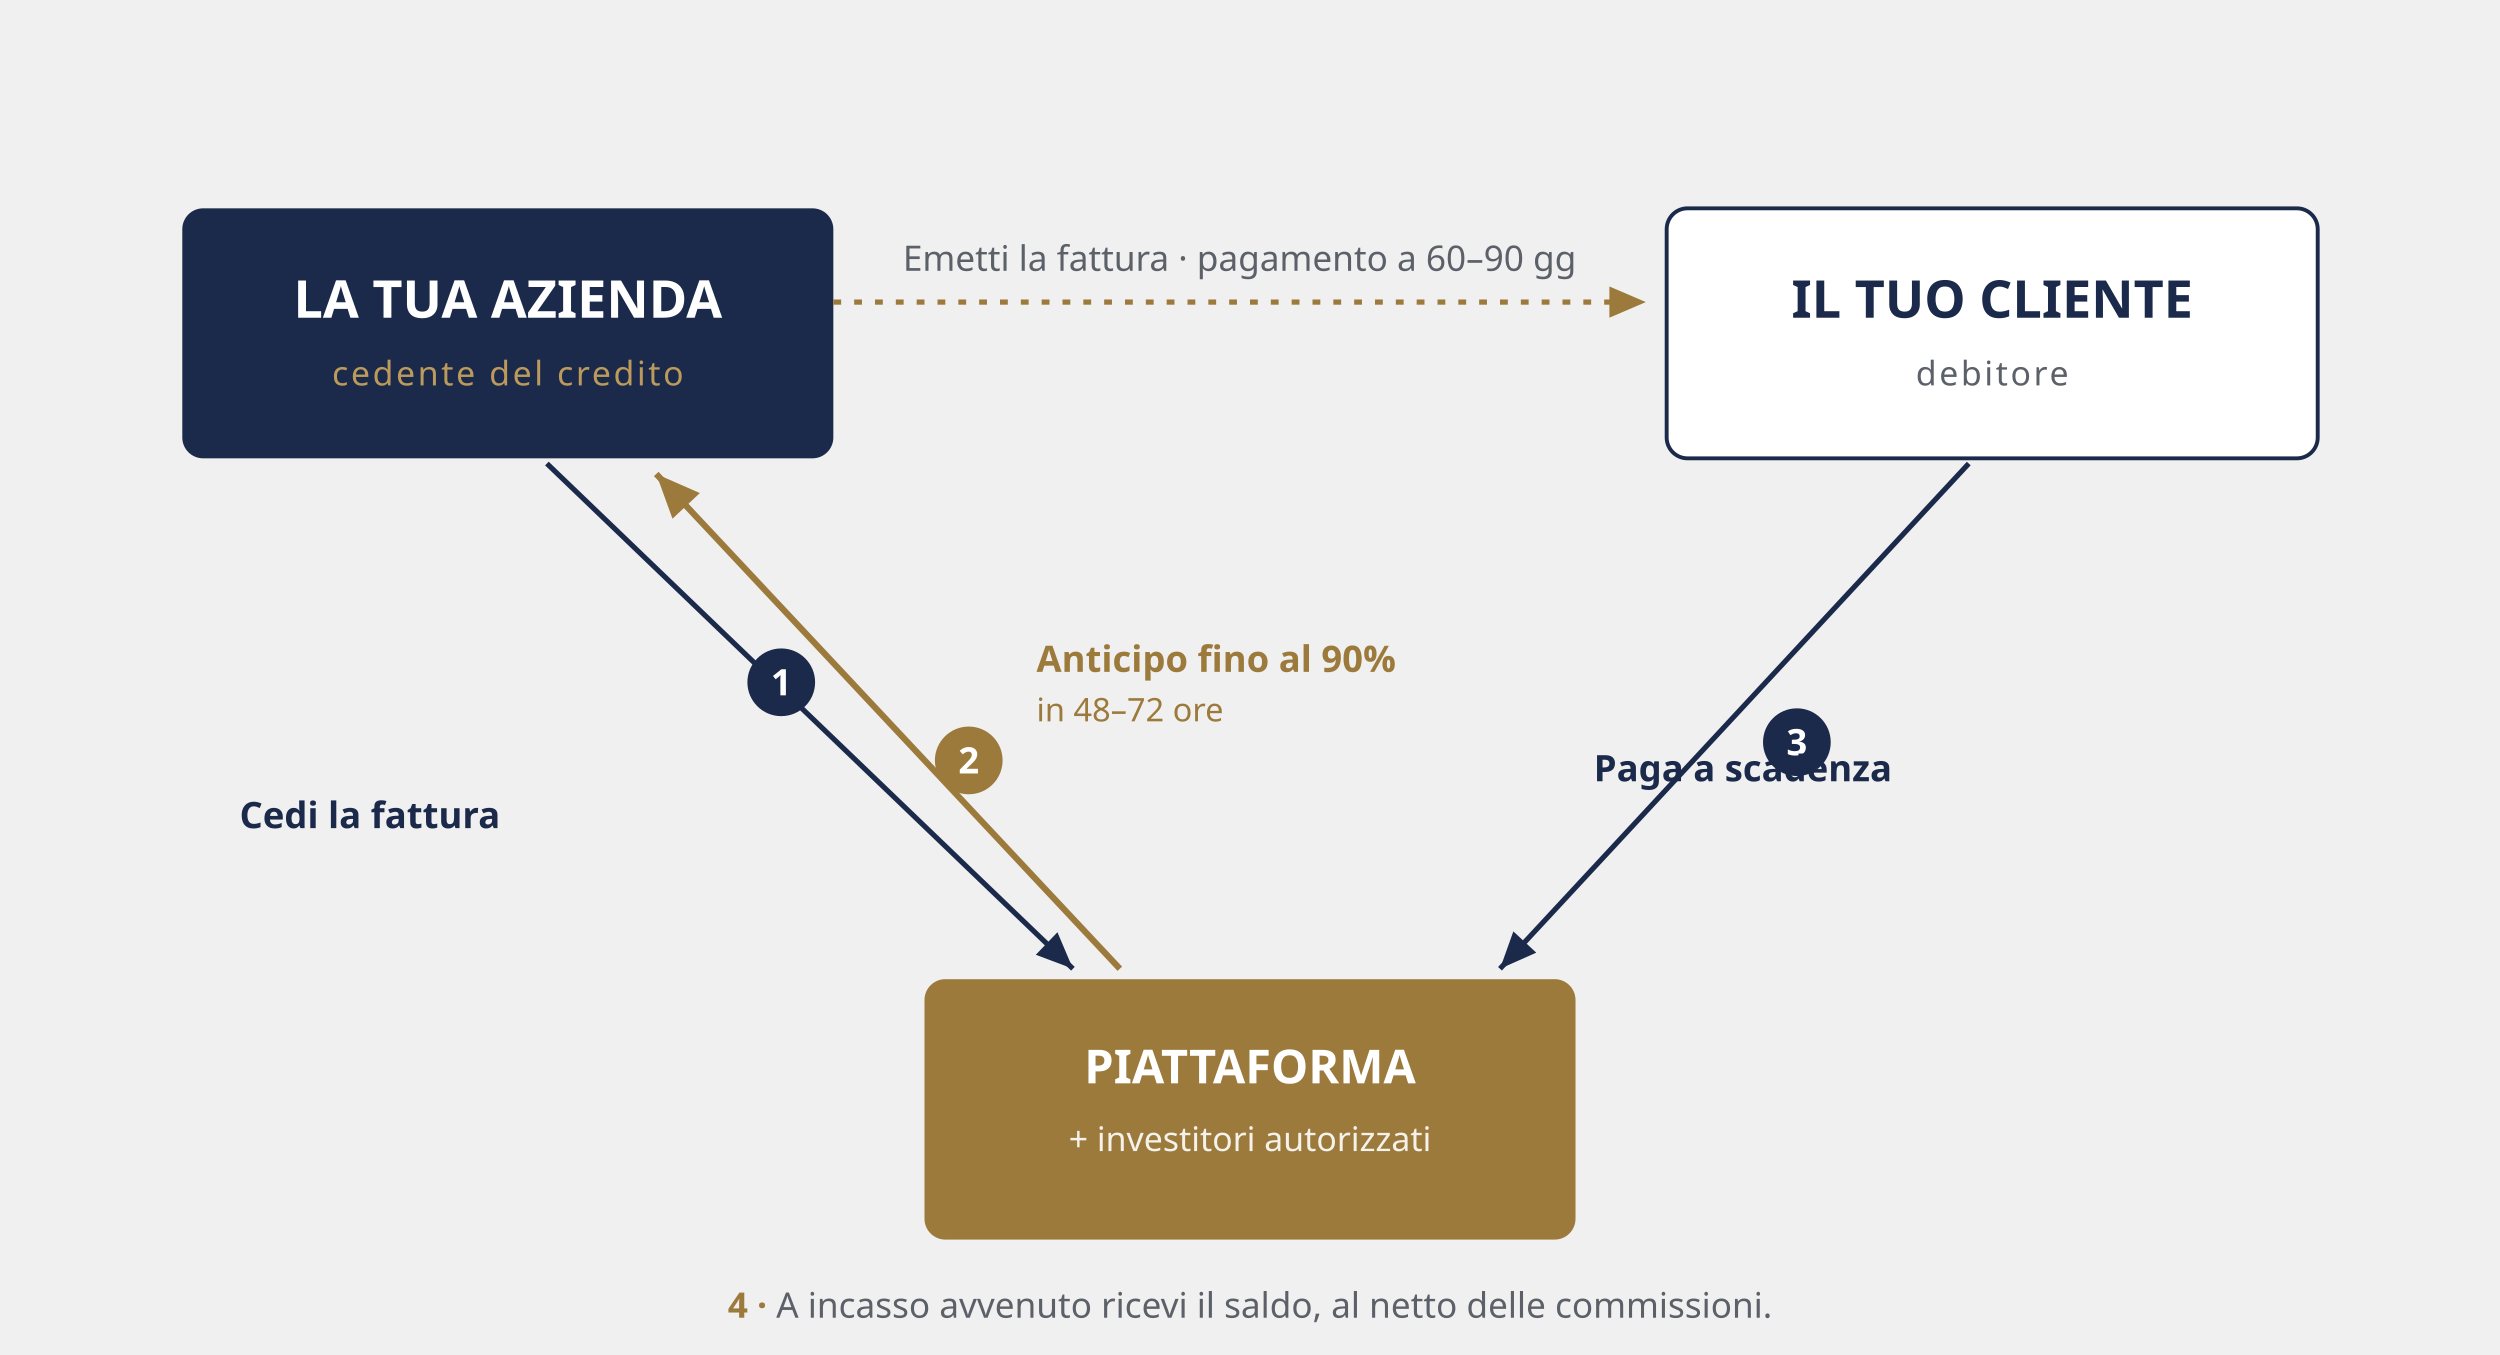
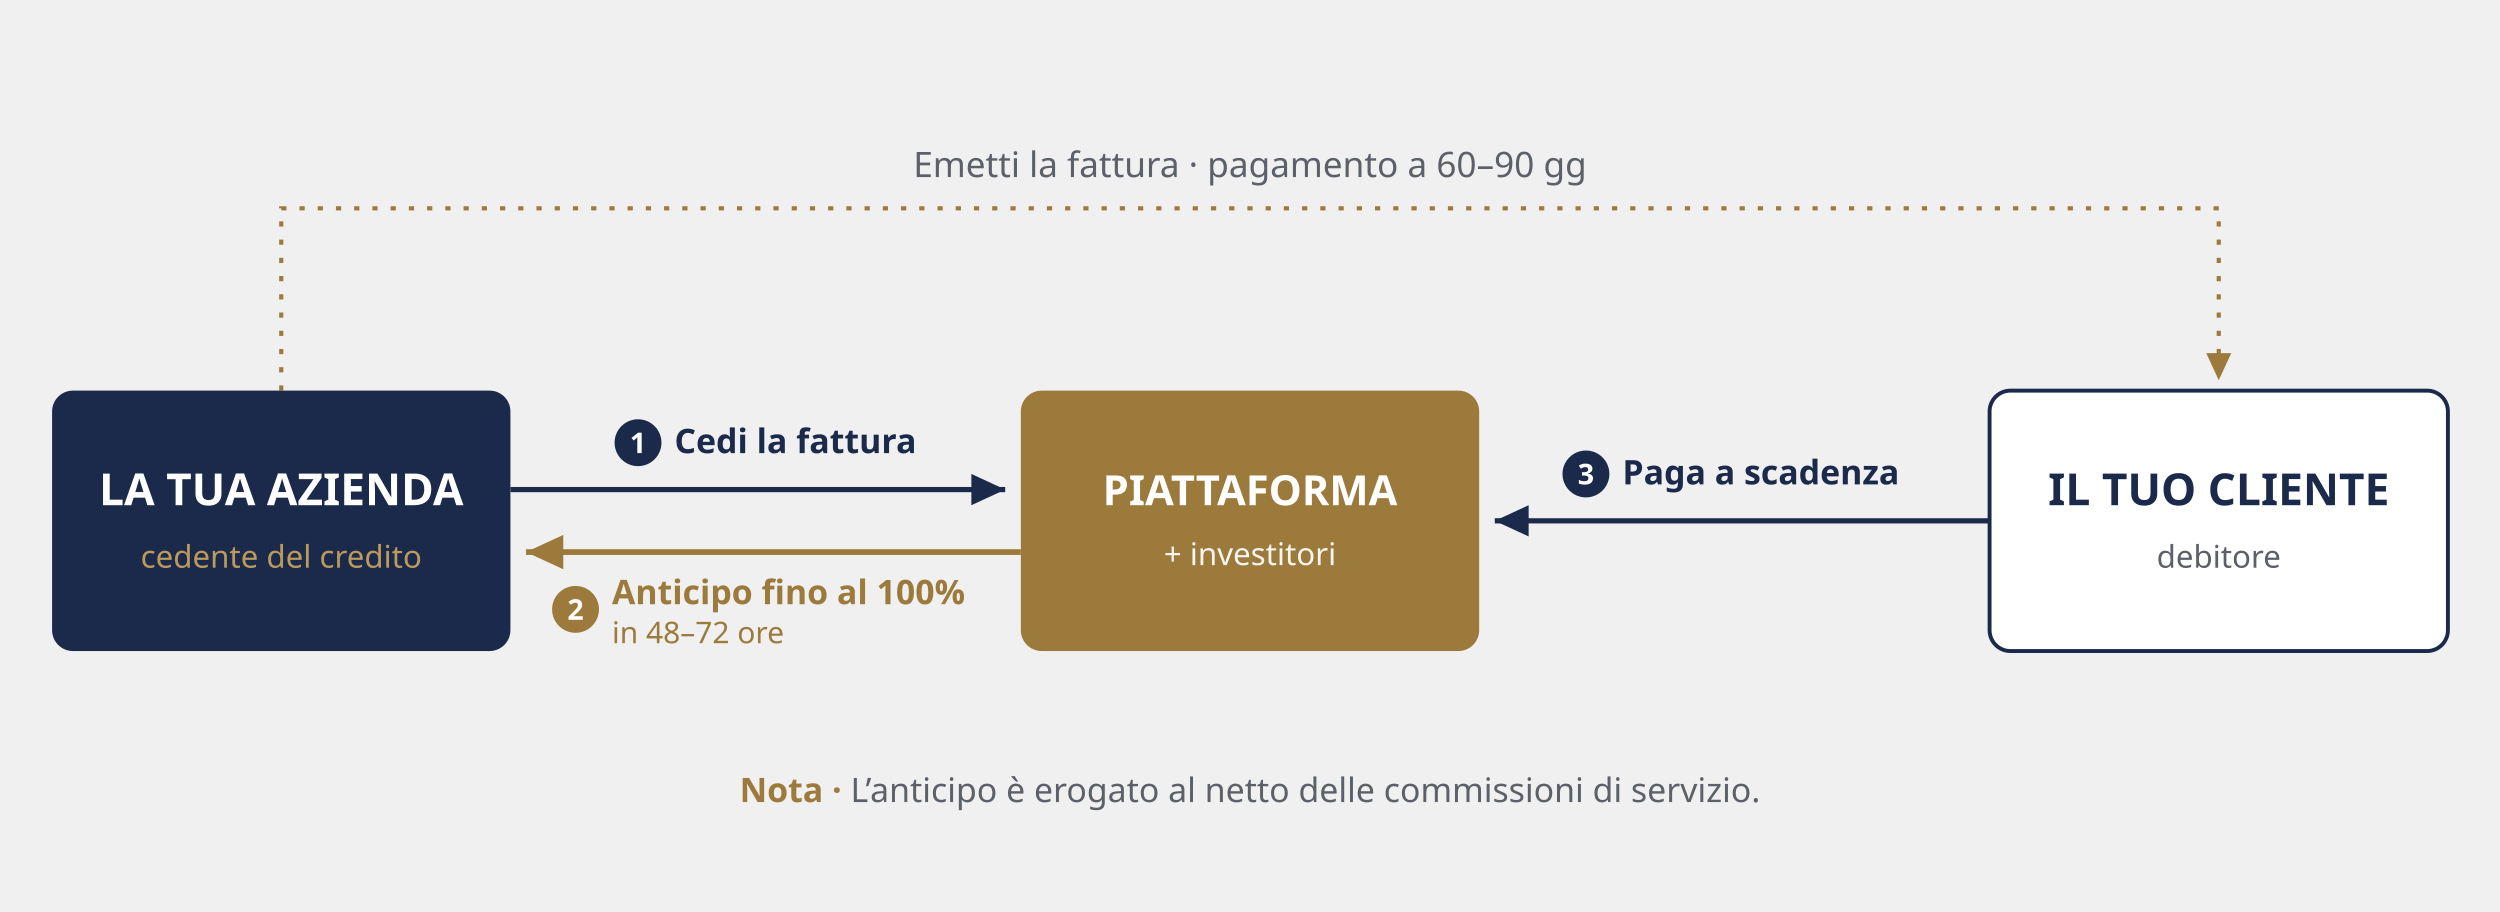
- <svg xmlns="http://www.w3.org/2000/svg" viewBox="0 0 960 520" font-family="'Hanken Grotesk',system-ui,sans-serif">
+ <svg xmlns="http://www.w3.org/2000/svg" viewBox="0 0 960 350" font-family="'Hanken Grotesk',system-ui,sans-serif">
  <defs>
-     <marker id="ah" markerWidth="10" markerHeight="10" refX="7" refY="3" orient="auto">
-       <path d="M0,0 L7,3 L0,6 Z" fill="#9C7A3C" />
+     <marker id="ah" markerWidth="9" markerHeight="9" refX="6.5" refY="3" orient="auto">
+       <path d="M0,0 L6.5,3 L0,6 Z" fill="#9C7A3C" />
    </marker>
-     <marker id="ahn" markerWidth="10" markerHeight="10" refX="7" refY="3" orient="auto">
-       <path d="M0,0 L7,3 L0,6 Z" fill="#1B2A4A" />
+     <marker id="ahn" markerWidth="9" markerHeight="9" refX="6.5" refY="3" orient="auto">
+       <path d="M0,0 L6.5,3 L0,6 Z" fill="#1B2A4A" />
    </marker>
  </defs>
-   <rect x="70" y="80" width="250" height="96" rx="8" fill="#1B2A4A" />
-   <text x="195" y="122" text-anchor="middle" fill="#fff" font-size="20" font-weight="700">LA TUA AZIENDA</text>
-   <text x="195" y="148" text-anchor="middle" fill="#BB9A5C" font-size="13" letter-spacing="1">cedente del credito</text>
-   <rect x="640" y="80" width="250" height="96" rx="8" fill="#fff" stroke="#1B2A4A" stroke-width="1.5" />
-   <text x="765" y="122" text-anchor="middle" fill="#1B2A4A" font-size="20" font-weight="700">IL TUO CLIENTE</text>
-   <text x="765" y="148" text-anchor="middle" fill="#5C6068" font-size="13" letter-spacing="1">debitore</text>
-   <rect x="355" y="376" width="250" height="100" rx="8" fill="#9C7A3C" />
-   <text x="480" y="416" text-anchor="middle" fill="#fff" font-size="18" font-weight="700">PIATTAFORMA</text>
-   <text x="480" y="442" text-anchor="middle" fill="#fff" font-size="13" opacity=".9">+ investitori autorizzati</text>
-   <line x1="320" y1="116" x2="632" y2="116" stroke="#9C7A3C" stroke-width="2" stroke-dasharray="3 5" marker-end="url(#ah)" />
-   <text x="476" y="104" text-anchor="middle" fill="#5C6068" font-size="13.5">Emetti la fattura · pagamento a 60–90 gg</text>
-   <path d="M210 178 L412 372" fill="none" stroke="#1B2A4A" stroke-width="2" marker-end="url(#ahn)" />
-   <circle cx="300" cy="262" r="13" fill="#1B2A4A" />
-   <text x="300" y="267" text-anchor="middle" fill="#fff" font-size="14" font-weight="700">1</text>
-   <text x="92" y="318" fill="#1B2A4A" font-size="14" font-weight="600">Cedi la fattura</text>
-   <path d="M430 372 L252 182" fill="none" stroke="#9C7A3C" stroke-width="2.4" marker-end="url(#ah)" />
-   <circle cx="372" cy="292" r="13" fill="#9C7A3C" />
-   <text x="372" y="297" text-anchor="middle" fill="#fff" font-size="14" font-weight="700">2</text>
-   <text x="398" y="258" fill="#9C7A3C" font-size="14" font-weight="700">Anticipo fino al 90%</text>
-   <text x="398" y="277" fill="#9C7A3C" font-size="12.5">in 48–72 ore</text>
-   <path d="M756 178 L576 372" fill="none" stroke="#1B2A4A" stroke-width="2" marker-end="url(#ahn)" />
-   <circle cx="690" cy="285" r="13" fill="#1B2A4A" />
-   <text x="690" y="290" text-anchor="middle" fill="#fff" font-size="14" font-weight="700">3</text>
-   <text x="612" y="300" fill="#1B2A4A" font-size="14" font-weight="600">Paga a scadenza</text>
-   <text x="480" y="506" text-anchor="middle" fill="#5C6068" font-size="13.5">
-     <tspan fill="#9C7A3C" font-weight="700">4 ·</tspan> A incasso avvenuto ricevi il saldo, al netto delle commissioni.</text>
+   <path d="M108 150 V80 H852 V146" fill="none" stroke="#9C7A3C" stroke-width="1.6" stroke-dasharray="2 5" marker-end="url(#ah)" />
+   <text x="480" y="68" text-anchor="middle" fill="#5C6068" font-size="13.5">Emetti la fattura · pagamento a 60–90 gg</text>
+   <rect x="20" y="150" width="176" height="100" rx="8" fill="#1B2A4A" />
+   <text x="108" y="194" text-anchor="middle" fill="#fff" font-size="17" font-weight="700">LA TUA AZIENDA</text>
+   <text x="108" y="218" text-anchor="middle" fill="#BB9A5C" font-size="12">cedente del credito</text>
+   <rect x="392" y="150" width="176" height="100" rx="8" fill="#9C7A3C" />
+   <text x="480" y="194" text-anchor="middle" fill="#fff" font-size="16" font-weight="700">PIATTAFORMA</text>
+   <text x="480" y="217" text-anchor="middle" fill="#fff" font-size="12" opacity=".92">+ investitori</text>
+   <rect x="764" y="150" width="176" height="100" rx="8" fill="#fff" stroke="#1B2A4A" stroke-width="1.5" />
+   <text x="852" y="194" text-anchor="middle" fill="#1B2A4A" font-size="17" font-weight="700">IL TUO CLIENTE</text>
+   <text x="852" y="218" text-anchor="middle" fill="#5C6068" font-size="12">debitore</text>
+   <line x1="196" y1="188" x2="386" y2="188" stroke="#1B2A4A" stroke-width="2" marker-end="url(#ahn)" />
+   <circle cx="245" cy="170" r="9" fill="#1B2A4A" />
+   <text x="245" y="174" text-anchor="middle" fill="#fff" font-size="11" font-weight="700">1</text>
+   <text x="259" y="174" fill="#1B2A4A" font-size="13" font-weight="600">Cedi la fattura</text>
+   <line x1="392" y1="212" x2="202" y2="212" stroke="#9C7A3C" stroke-width="2.2" marker-end="url(#ah)" />
+   <circle cx="221" cy="234" r="9" fill="#9C7A3C" />
+   <text x="221" y="238" text-anchor="middle" fill="#fff" font-size="11" font-weight="700">2</text>
+   <text x="235" y="232" fill="#9C7A3C" font-size="13" font-weight="700">Anticipo fino al 100%</text>
+   <text x="235" y="247" fill="#9C7A3C" font-size="11.5">in 48–72 ore</text>
+   <line x1="764" y1="200" x2="574" y2="200" stroke="#1B2A4A" stroke-width="2" marker-end="url(#ahn)" />
+   <circle cx="609" cy="182" r="9" fill="#1B2A4A" />
+   <text x="609" y="186" text-anchor="middle" fill="#fff" font-size="11" font-weight="700">3</text>
+   <text x="623" y="186" fill="#1B2A4A" font-size="13" font-weight="600">Paga a scadenza</text>
+   <text x="480" y="308" text-anchor="middle" fill="#5C6068" font-size="13">
+     <tspan fill="#9C7A3C" font-weight="700">Nota ·</tspan> L’anticipo è erogato al netto delle commissioni di servizio.</text>
</svg>
